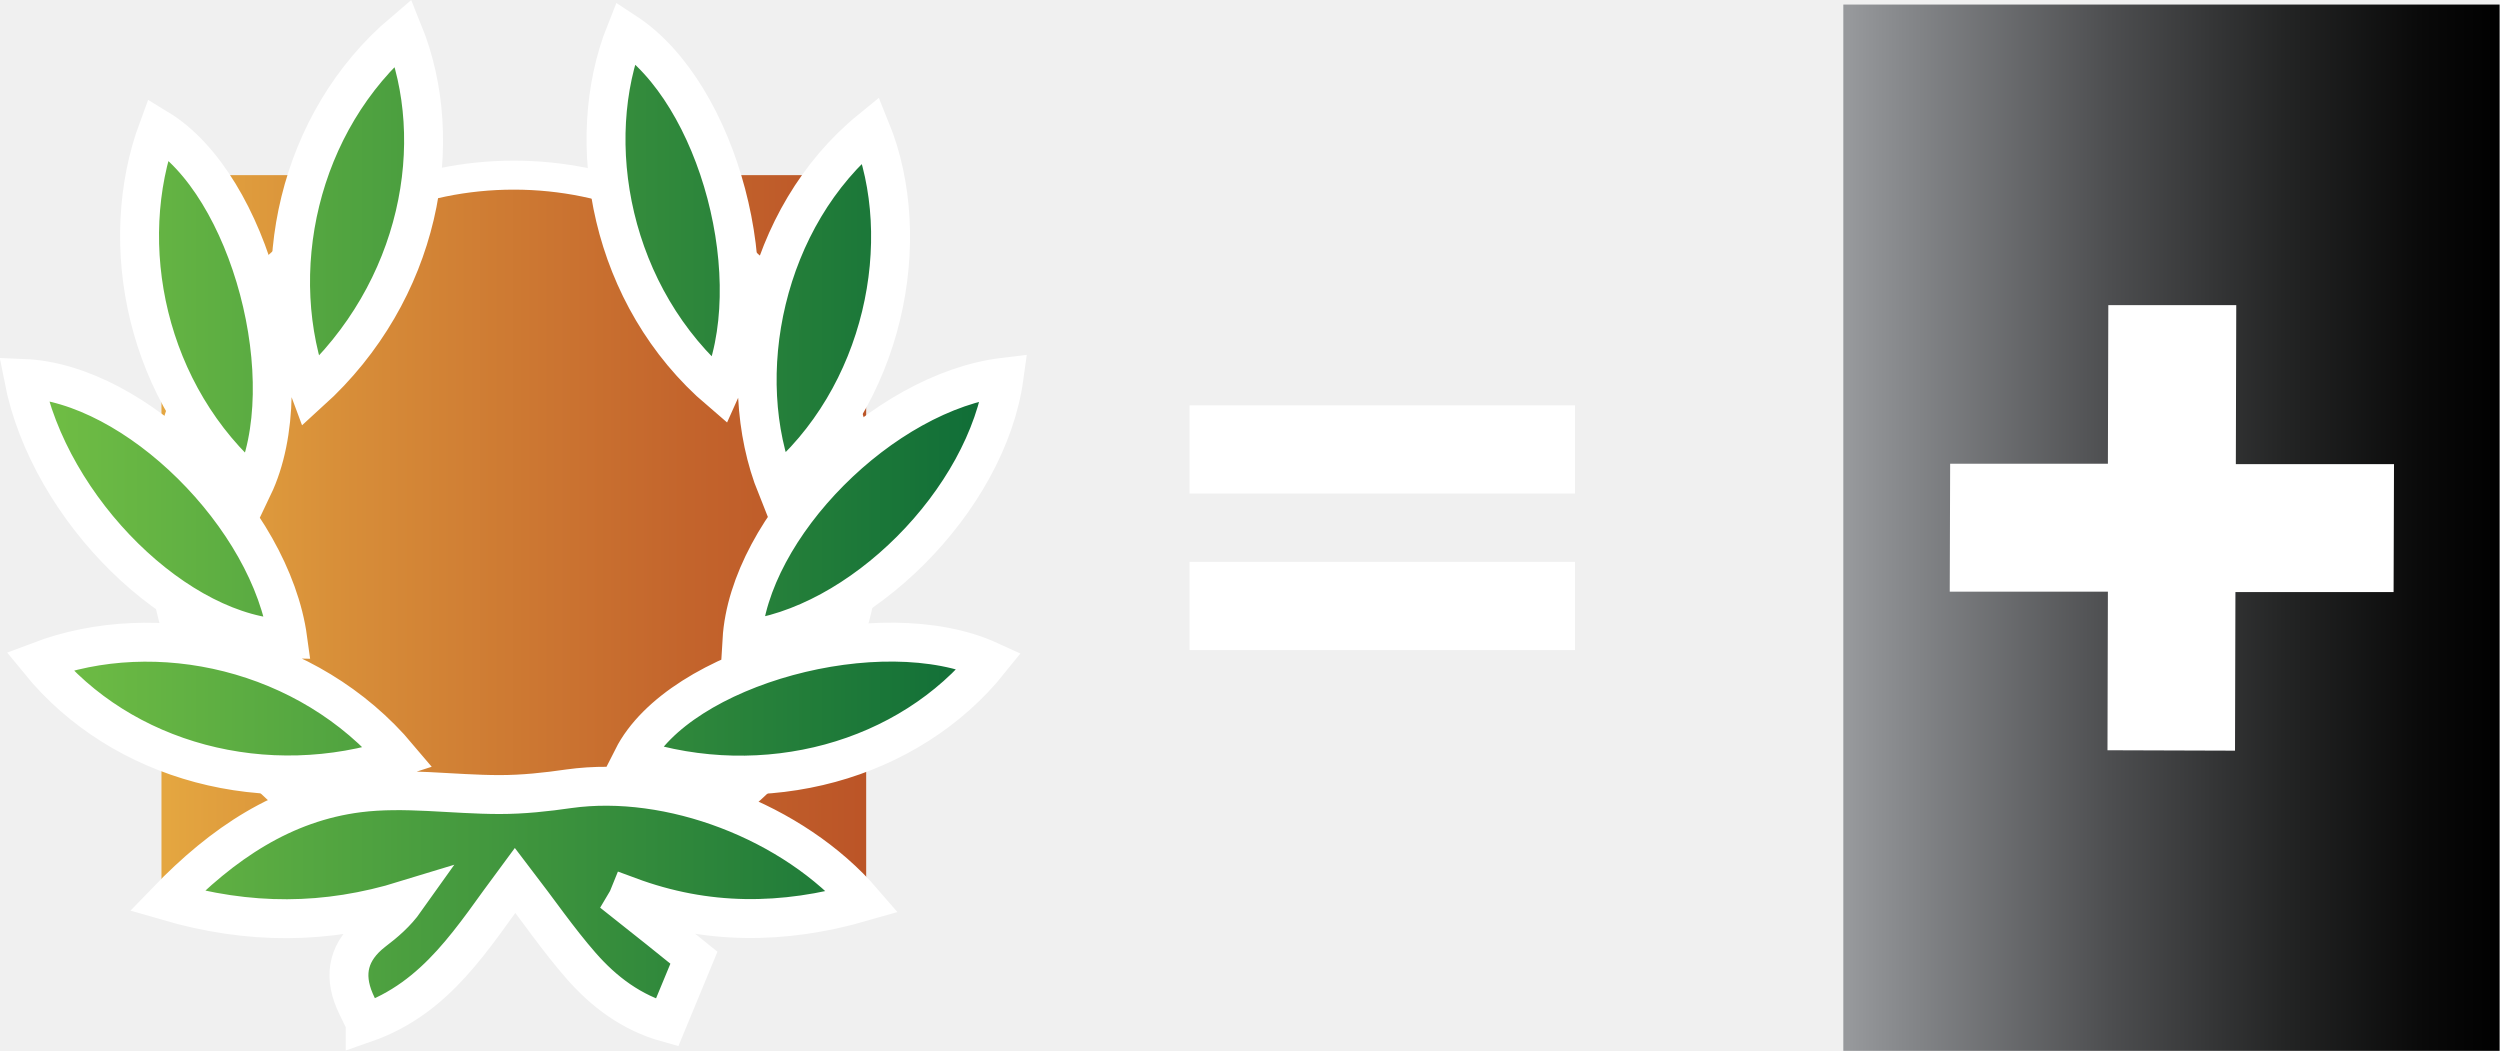
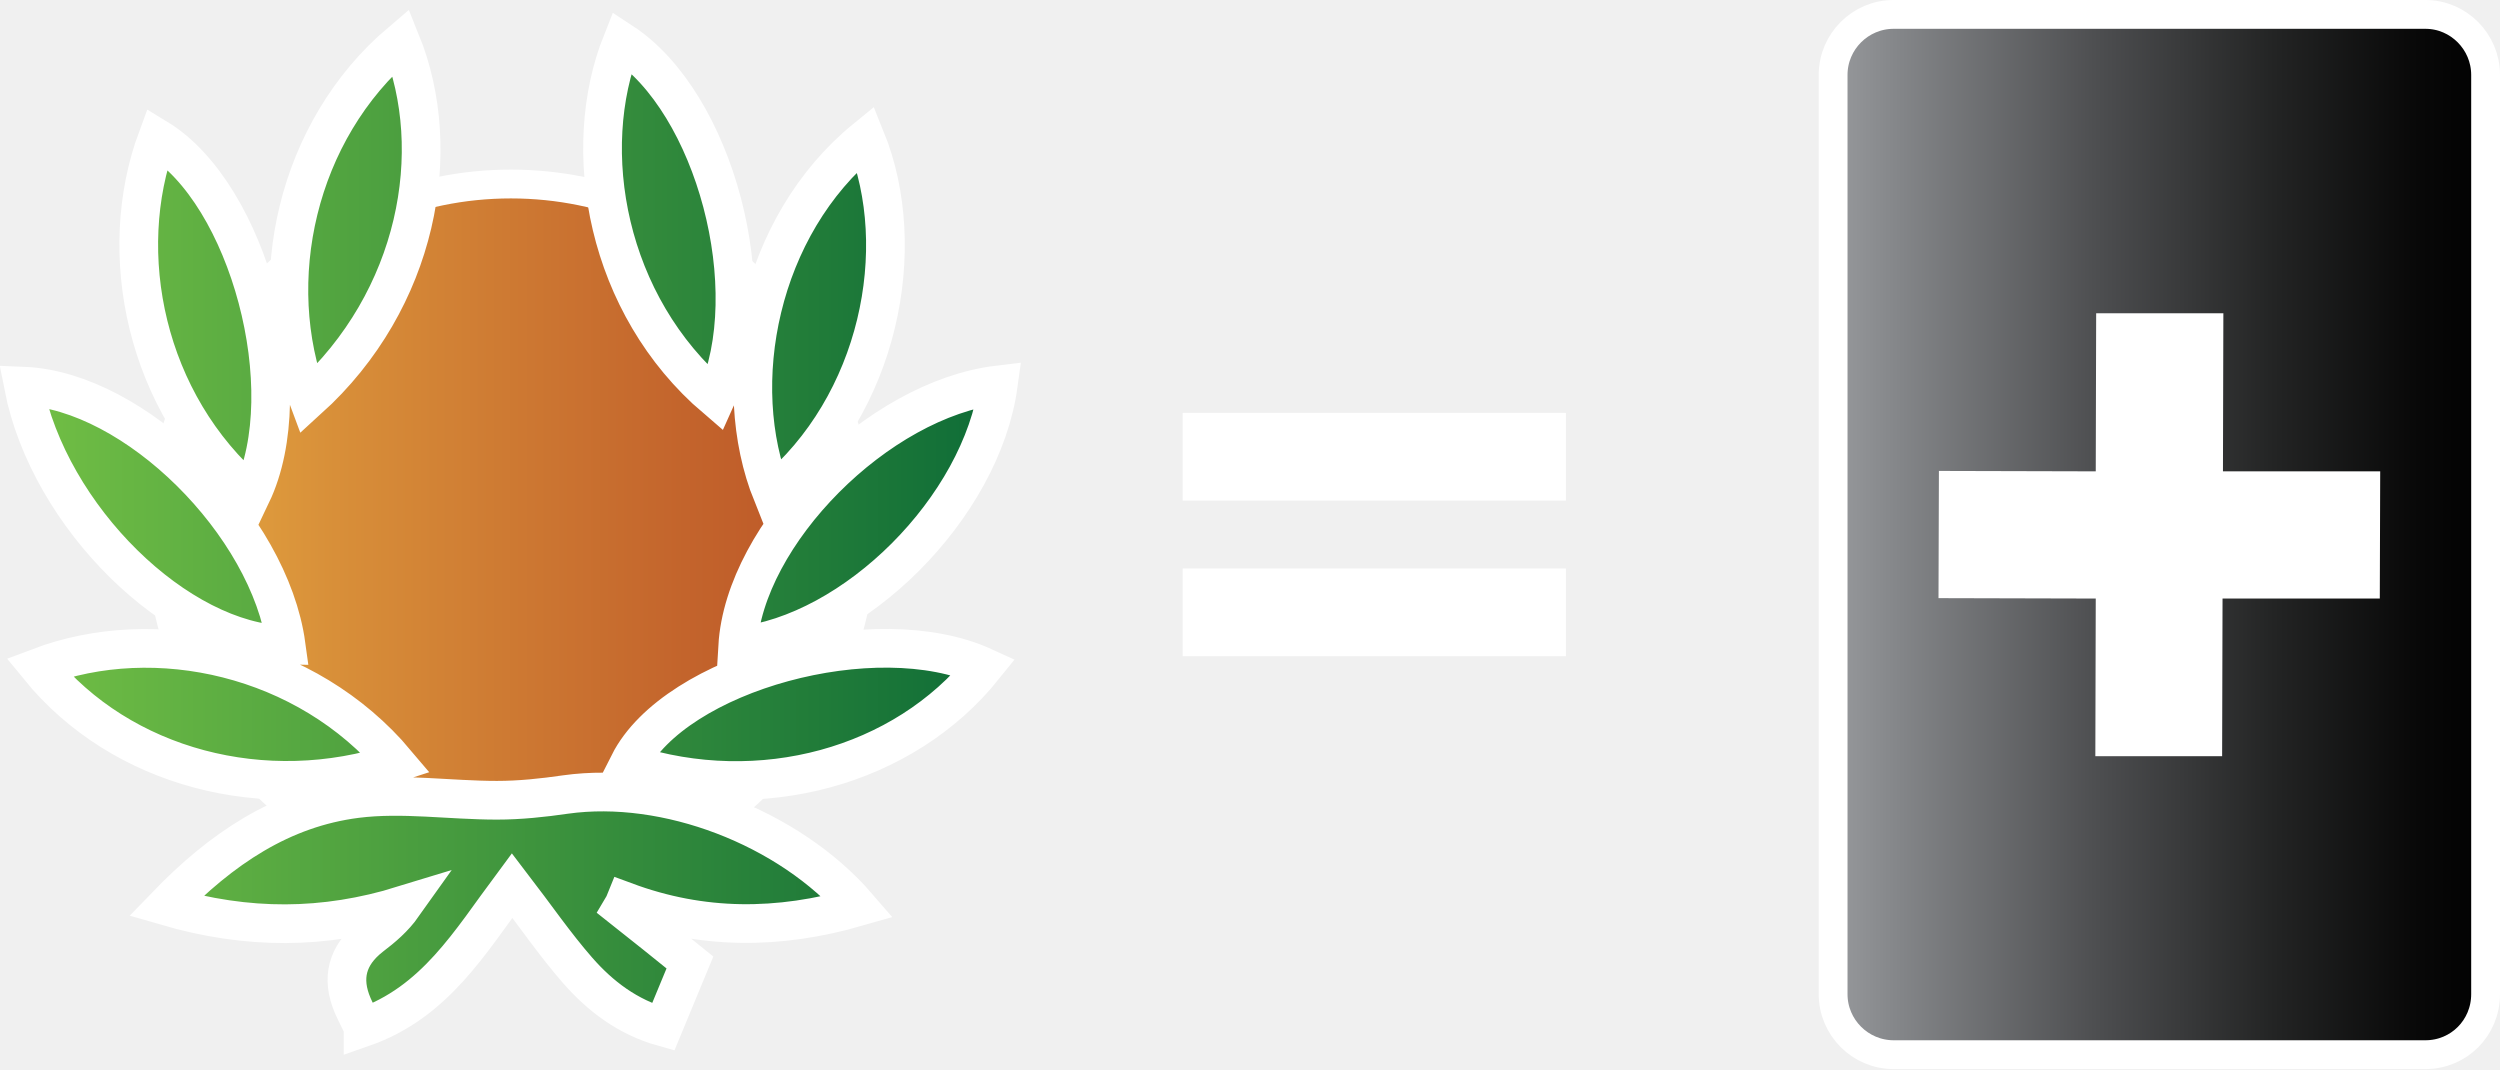
- <svg xmlns="http://www.w3.org/2000/svg" id="Layer_1" version="1.1" viewBox="0 0 60.38 25.38">
+ <svg xmlns="http://www.w3.org/2000/svg" id="Layer_1" data-name="Layer 1" viewBox="0 0 60.73 25.97">
  <defs>
    <style>
-       .st0 {
-         fill: url(#linear-gradient2);
-       }
- 
-       .st1 {
+       .cls-1 {
        stroke-width: .7px;
      }

-       .st1, .st2 {
+       .cls-1, .cls-2 {
        stroke: #fff;
        stroke-miterlimit: 10;
      }

-       .st1, .st2, .st3 {
+       .cls-1, .cls-2, .cls-3 {
        fill: none;
      }

-       .st2 {
+       .cls-2 {
        stroke-width: .94px;
      }

-       .st4 {
+       .cls-4 {
+         fill: url(#linear-gradient-2);
+       }
+ 
+       .cls-5 {
        fill: #fff;
      }

-       .st5 {
-         fill: url(#linear-gradient1);
+       .cls-6 {
+         fill: url(#linear-gradient-3);
      }

-       .st6 {
+       .cls-7 {
+         clip-path: url(#clippath-1);
+       }
+ 
+       .cls-8 {
+         clip-path: url(#clippath-2);
+       }
+ 
+       .cls-9 {
        fill: url(#linear-gradient);
      }

-       .st7 {
+       .cls-10 {
        clip-path: url(#clippath);
      }
    </style>
-     <linearGradient id="linear-gradient" x1="-40.89" y1="495.84" x2="-39.89" y2="495.84" gradientTransform="translate(700 8453.69) scale(17.02 -17.02)" gradientUnits="userSpaceOnUse">
+     <clipPath id="clippath">
+       <path class="cls-3" d="M3.9,12.99c0,4.7,3.81,8.52,8.51,8.52s8.51-3.81,8.51-8.52-3.81-8.52-8.51-8.52S3.9,8.28,3.9,12.99" />
+     </clipPath>
+     <linearGradient id="linear-gradient" x1="-40.89" y1="496.08" x2="-39.89" y2="496.08" gradientTransform="translate(700 8458.03) scale(17.02 -17.02)" gradientUnits="userSpaceOnUse">
      <stop offset="0" stop-color="#e4a640" />
      <stop offset=".24" stop-color="#d88f39" />
      <stop offset=".74" stop-color="#c3642c" />
      <stop offset="1" stop-color="#bb5427" />
    </linearGradient>
-     <clipPath id="clippath">
-       <path class="st3" d="M13.74,19.05c-.55.08-1.11.14-1.67.14-.41,0-.83-.02-1.24-.05-.73-.04-1.46-.08-2.17,0-1.81.23-3.28,1.21-4.63,2.61,1.99.58,3.84.57,5.76-.02-.21.31-.49.54-.78.76q-.87.68-.44,1.68c.07.15.15.31.25.52,1.75-.61,2.6-2.08,3.61-3.45.56.73,1.04,1.43,1.59,2.06.55.63,1.22,1.14,2.08,1.38.24-.58.46-1.11.65-1.57-.6-.48-1.12-.9-1.65-1.32.03-.05.05-.11.08-.16,1.86.69,3.71.69,5.65.13-1.48-1.72-3.97-2.79-6.21-2.79-.3,0-.6.02-.89.06M.94,15.97c1.98,2.44,5.49,3.37,8.67,2.32-1.55-1.84-3.86-2.78-6.09-2.78-.9,0-1.78.15-2.59.46M15.28,18.31c3.18,1.03,6.67.08,8.62-2.35-.68-.31-1.51-.45-2.39-.45-2.51,0-5.4,1.16-6.23,2.8M.57,9.13c.62,3.18,3.75,6.25,6.38,6.29-.4-2.93-3.67-6.18-6.38-6.29ZM17.92,15.45c2.84-.3,5.92-3.37,6.33-6.35-2.93.35-6.17,3.62-6.33,6.35M18.77,11.75c2.61-2.17,3.35-5.97,2.27-8.63-2.6,2.12-3.34,5.97-2.27,8.63M6.1,11.77c1.21-2.53-.07-7.3-2.29-8.65-1.04,2.78-.3,6.43,2.29,8.65M17.39,9.44c1.19-2.63-.03-7.19-2.28-8.65-1.05,2.63-.38,6.39,2.28,8.65M7.49,9.46c2.67-2.42,3.32-6.04,2.26-8.68-2.55,2.16-3.33,5.83-2.26,8.68" />
+     <clipPath id="clippath-1">
+       <path class="cls-3" d="M13.74,19.3c-.55.08-1.11.14-1.67.14-.41,0-.83-.02-1.24-.05-.73-.04-1.46-.08-2.17,0-1.81.23-3.28,1.21-4.63,2.61,1.99.58,3.84.57,5.76-.02-.21.31-.49.54-.78.76q-.87.68-.44,1.68c.07.15.15.31.25.52,1.75-.61,2.6-2.08,3.61-3.45.56.73,1.04,1.43,1.59,2.06.55.63,1.22,1.14,2.08,1.38.24-.58.46-1.11.65-1.57-.6-.48-1.12-.9-1.65-1.32.03-.05.05-.11.08-.16,1.86.69,3.71.69,5.65.13-1.48-1.72-3.97-2.79-6.21-2.79-.3,0-.6.02-.89.06M.94,16.21c1.98,2.44,5.49,3.37,8.67,2.32-1.55-1.84-3.86-2.78-6.09-2.78-.9,0-1.78.15-2.59.46M15.28,18.55c3.18,1.03,6.67.08,8.62-2.35-.68-.31-1.51-.45-2.39-.45-2.51,0-5.4,1.16-6.23,2.8M.57,9.38c.62,3.18,3.75,6.25,6.38,6.29-.4-2.93-3.67-6.18-6.38-6.29ZM17.92,15.69c2.84-.3,5.92-3.37,6.33-6.35-2.93.35-6.17,3.62-6.33,6.35M18.77,11.99c2.61-2.17,3.35-5.97,2.27-8.63-2.6,2.12-3.34,5.97-2.27,8.63M6.1,12.01c1.21-2.53-.07-7.3-2.29-8.65-1.04,2.78-.3,6.43,2.29,8.65M17.39,9.68c1.19-2.63-.03-7.19-2.28-8.65-1.05,2.63-.38,6.39,2.28,8.65M7.49,9.7c2.67-2.42,3.32-6.04,2.26-8.68-2.55,2.16-3.33,5.83-2.26,8.68" />
    </clipPath>
-     <linearGradient id="linear-gradient1" x1="-40.89" y1="495.86" x2="-39.89" y2="495.86" gradientTransform="translate(968.84 11754.69) scale(23.68 -23.68)" gradientUnits="userSpaceOnUse">
+     <linearGradient id="linear-gradient-2" x1="-40.89" y1="496.1" x2="-39.89" y2="496.1" gradientTransform="translate(968.84 11760.64) scale(23.68 -23.68)" gradientUnits="userSpaceOnUse">
      <stop offset="0" stop-color="#72bf45" />
      <stop offset=".75" stop-color="#27813a" />
      <stop offset="1" stop-color="#0e6c37" />
    </linearGradient>
-     <linearGradient id="linear-gradient2" x1="-40.89" y1="495.53" x2="-39.89" y2="495.53" gradientTransform="translate(692.73 7868.17) scale(15.85 -15.85)" gradientUnits="userSpaceOnUse">
+     <clipPath id="clippath-2">
+       <path class="cls-3" d="M45.99.35c-.81,0-1.47.66-1.47,1.47v22.33c0,.81.66,1.47,1.47,1.47h12.92c.81,0,1.46-.65,1.46-1.47V1.82c0-.81-.66-1.47-1.46-1.47h-12.92Z" />
+     </clipPath>
+     <linearGradient id="linear-gradient-3" x1="-40.89" y1="495.77" x2="-39.89" y2="495.77" gradientTransform="translate(692.73 7872.24) scale(15.85 -15.85)" gradientUnits="userSpaceOnUse">
      <stop offset="0" stop-color="#97999c" />
      <stop offset=".08" stop-color="#87898c" />
      <stop offset=".4" stop-color="#4d4e50" />
      <stop offset=".67" stop-color="#232424" />
      <stop offset=".88" stop-color="#090909" />
      <stop offset="1" stop-color="#000" />
    </linearGradient>
  </defs>
-   <rect class="st4" x="28.73" y="13.57" width="9.31" height="2.13" />
-   <rect class="st4" x="28.73" y="9.79" width="9.31" height="2.13" />
-   <rect class="st6" x="3.9" y="4.23" width="17.02" height="17.04" />
-   <path class="st1" d="M20.93,12.75c0,4.7-3.81,8.52-8.51,8.52S3.9,17.45,3.9,12.75,7.71,4.23,12.41,4.23s8.51,3.82,8.51,8.52Z" />
-   <g class="st7">
-     <rect class="st5" x=".57" y=".78" width="23.68" height="23.94" />
+   <rect class="cls-5" x="28.73" y="13.81" width="9.31" height="2.13" />
+   <rect class="cls-5" x="28.73" y="10.03" width="9.31" height="2.13" />
+   <g class="cls-10">
+     <rect class="cls-9" x="3.9" y="4.47" width="17.02" height="17.04" />
  </g>
-   <path class="st2" d="M7.49,9.46c2.67-2.42,3.32-6.04,2.25-8.68-2.55,2.16-3.33,5.83-2.25,8.68ZM.57,9.14c.62,3.18,3.75,6.24,6.38,6.29-.4-2.93-3.67-6.18-6.38-6.29ZM21.03,3.13c-2.6,2.12-3.34,5.97-2.27,8.63,2.61-2.17,3.35-5.97,2.27-8.63ZM6.11,11.76c1.21-2.53-.07-7.3-2.29-8.65-1.03,2.78-.3,6.43,2.29,8.65ZM24.25,9.11c-2.93.35-6.17,3.62-6.33,6.35,2.84-.3,5.92-3.37,6.33-6.35ZM17.39,9.44c1.19-2.63-.03-7.19-2.28-8.66-1.05,2.63-.38,6.39,2.28,8.66ZM9.62,18.29c-2.17-2.58-5.85-3.39-8.67-2.32,1.99,2.44,5.49,3.37,8.67,2.32ZM23.9,15.96c-2.62-1.2-7.5.13-8.62,2.35,3.18,1.03,6.67.08,8.62-2.35ZM8.82,24.71c1.75-.61,2.6-2.08,3.62-3.45.56.73,1.04,1.43,1.59,2.06.55.63,1.22,1.14,2.08,1.38.24-.58.46-1.11.65-1.57-.59-.48-1.12-.9-1.65-1.32.03-.05.06-.11.08-.16,1.86.69,3.71.69,5.65.13-1.68-1.95-4.67-3.07-7.1-2.73-.55.08-1.11.14-1.67.14-1.14,0-2.3-.18-3.41-.04-1.81.23-3.28,1.21-4.63,2.61,1.99.58,3.84.57,5.76-.02-.22.31-.49.54-.78.76q-.87.68-.44,1.68c.07.16.15.31.25.52Z" />
-   <rect class="st0" x="44.52" y=".11" width="15.85" height="25.27" />
-   <polygon class="st4" points="53.99 14.3 53.98 18.13 50.9 18.12 50.91 14.29 47.09 14.29 47.1 11.2 50.91 11.2 50.92 7.37 54.01 7.37 54 11.21 57.82 11.21 57.81 14.3 53.99 14.3" />
+   <path class="cls-1" d="M20.93,12.99c0,4.7-3.81,8.52-8.51,8.52S3.9,17.69,3.9,12.99,7.71,4.47,12.41,4.47s8.51,3.82,8.51,8.52Z" />
+   <g class="cls-7">
+     <rect class="cls-4" x=".57" y="1.02" width="23.68" height="23.94" />
+   </g>
+   <path class="cls-2" d="M7.49,9.7c2.67-2.42,3.32-6.04,2.25-8.68-2.55,2.16-3.33,5.83-2.25,8.68ZM.57,9.38c.62,3.18,3.75,6.24,6.38,6.29-.4-2.93-3.67-6.18-6.38-6.29ZM21.03,3.37c-2.6,2.12-3.34,5.97-2.27,8.63,2.61-2.17,3.35-5.97,2.27-8.63ZM6.11,12.01c1.21-2.53-.07-7.3-2.29-8.65-1.03,2.78-.3,6.43,2.29,8.65ZM24.25,9.35c-2.93.35-6.17,3.62-6.33,6.35,2.84-.3,5.92-3.37,6.33-6.35ZM17.39,9.68c1.19-2.63-.03-7.19-2.28-8.66-1.05,2.63-.38,6.39,2.28,8.66ZM9.62,18.53c-2.17-2.58-5.85-3.39-8.67-2.32,1.99,2.44,5.49,3.37,8.67,2.32ZM23.9,16.2c-2.62-1.2-7.5.13-8.62,2.35,3.18,1.03,6.67.08,8.62-2.35ZM8.82,24.96c1.75-.61,2.6-2.08,3.62-3.45.56.73,1.04,1.43,1.59,2.06.55.63,1.22,1.14,2.08,1.38.24-.58.46-1.11.65-1.57-.59-.48-1.12-.9-1.65-1.32.03-.05.06-.11.08-.16,1.86.69,3.71.69,5.65.13-1.68-1.95-4.67-3.07-7.1-2.73-.55.08-1.11.14-1.67.14-1.14,0-2.3-.18-3.41-.04-1.81.23-3.28,1.21-4.63,2.61,1.99.58,3.84.57,5.76-.02-.22.31-.49.54-.78.76q-.87.68-.44,1.68c.07.16.15.31.25.52Z" />
+   <g class="cls-8">
+     <rect class="cls-6" x="44.52" y=".35" width="15.85" height="25.27" />
+   </g>
+   <path class="cls-1" d="M60.38,1.82c0-.81-.66-1.47-1.46-1.47h-12.92c-.81,0-1.47.66-1.47,1.47v22.33c0,.81.66,1.47,1.47,1.47h12.92c.81,0,1.46-.65,1.46-1.47V1.82Z" />
+   <polygon class="cls-5" points="53.99 14.54 53.98 18.37 50.9 18.37 50.91 14.54 47.09 14.53 47.1 11.44 50.91 11.45 50.92 7.61 54.01 7.61 54 11.45 57.82 11.45 57.81 14.54 53.99 14.54" />
</svg>
